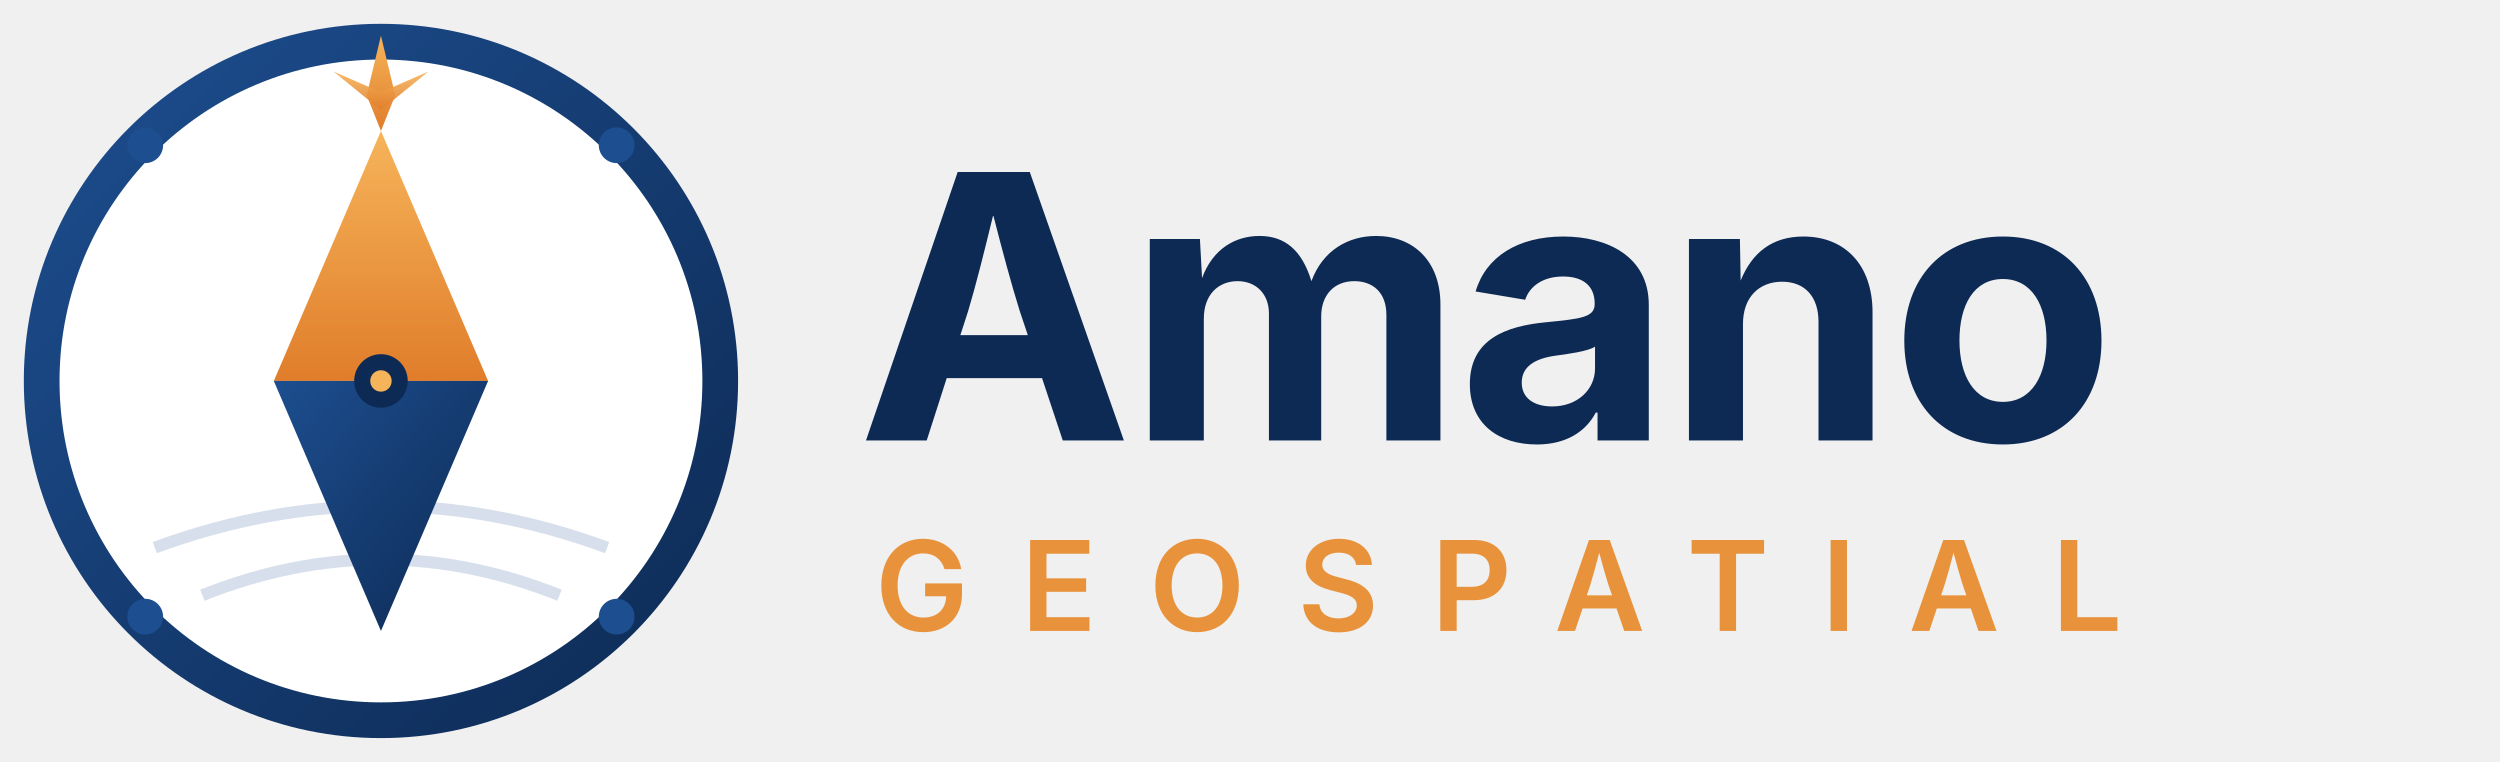
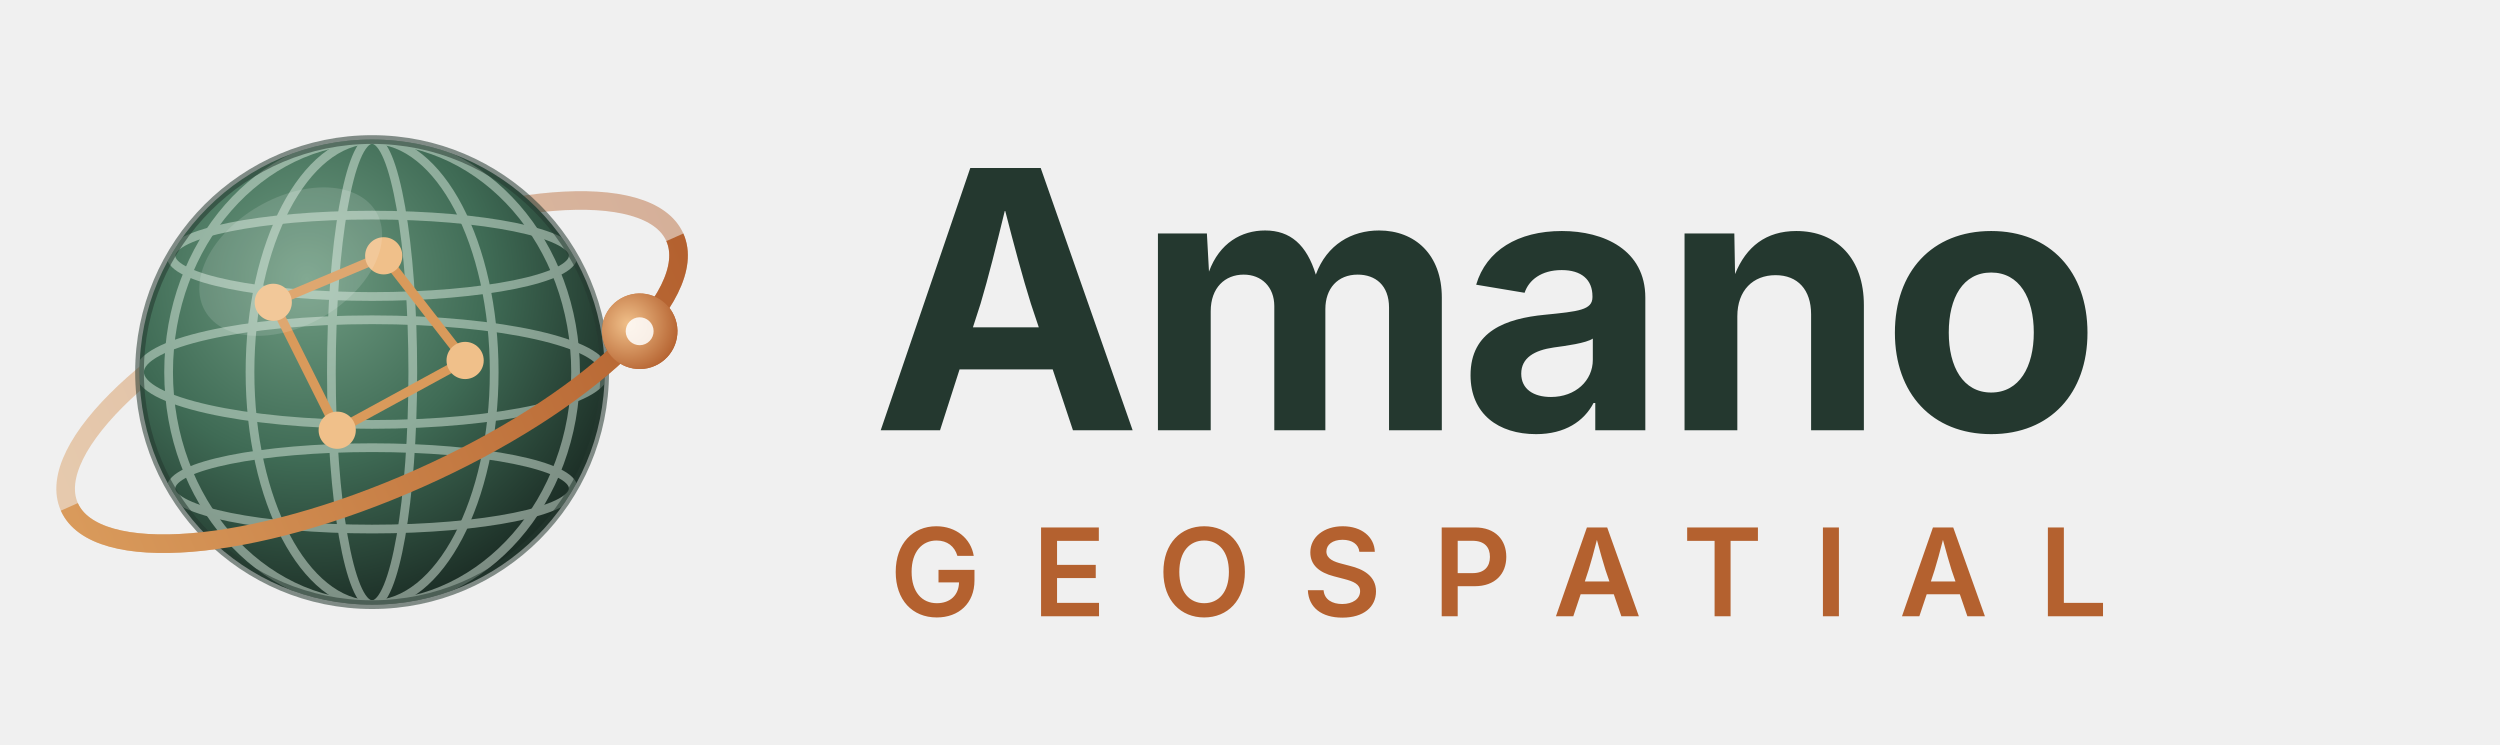
- <svg xmlns="http://www.w3.org/2000/svg" viewBox="0 0 420 128" width="420" height="128" role="img" aria-label="Amano Geospatial">
+ <svg xmlns="http://www.w3.org/2000/svg" viewBox="0 0 430 128" width="430" height="128" role="img" aria-label="Amano Geospatial">
  <defs>
-     <linearGradient id="cb" x1="0" y1="0" x2="1" y2="1">
-       <stop offset="0" stop-color="#1d4e8f" />
-       <stop offset="1" stop-color="#0d2a54" />
+     <radialGradient id="sphere" cx="36%" cy="30%" r="78%">
+       <stop offset="0" stop-color="#6f9c82" />
+       <stop offset=".5" stop-color="#3f6b55" />
+       <stop offset="1" stop-color="#17251f" />
+     </radialGradient>
+     <radialGradient id="sat" cx="40%" cy="35%" r="70%">
+       <stop offset="0" stop-color="#f0c08a" />
+       <stop offset="1" stop-color="#b4612f" />
+     </radialGradient>
+     <linearGradient id="ring" x1="0" y1="0" x2="1" y2="0">
+       <stop offset="0" stop-color="#d99a5b" />
+       <stop offset="1" stop-color="#b4612f" />
    </linearGradient>
-     <linearGradient id="am" x1="0" y1="0" x2="0" y2="1">
-       <stop offset="0" stop-color="#f6b45a" />
-       <stop offset="1" stop-color="#e07d2b" />
-     </linearGradient>
+     <clipPath id="globe">
+       <circle cx="64" cy="64" r="40" />
+     </clipPath>
+     <clipPath id="front">
+       <rect x="-10" y="64" width="148" height="80" />
+     </clipPath>
  </defs>
-   <circle cx="64" cy="64" r="57" fill="#ffffff" />
-   <circle cx="64" cy="64" r="57" fill="none" stroke="url(#cb)" stroke-width="6" />
-   <circle cx="103.6" cy="103.6" r="3" fill="#1d4e8f" />
-   <circle cx="24.4" cy="103.6" r="3" fill="#1d4e8f" />
-   <circle cx="103.6" cy="24.4" r="3" fill="#1d4e8f" />
-   <circle cx="24.4" cy="24.4" r="3" fill="#1d4e8f" />
-   <path d="M26 92 Q64 78 102 92" fill="none" stroke="#1d4e8f" stroke-width="2" opacity="0.18" />
-   <path d="M34 100 Q64 88 94 100" fill="none" stroke="#1d4e8f" stroke-width="2" opacity="0.18" />
-   <polygon points="64,22 46,64 82,64" fill="url(#am)" />
-   <polygon points="46,64 82,64 64,106" fill="url(#cb)" />
-   <circle cx="64" cy="64" r="4.5" fill="#0d2a54" />
-   <circle cx="64" cy="64" r="1.8" fill="#f6b45a" />
-   <path d="M64 6 L66.4 16 L64 22 L61.6 16 Z" fill="url(#am)" />
-   <path d="M56 12 L64 15.5 L72 12 L64 18.5 Z" fill="url(#am)" opacity="0.9" />
-   <text x="144" y="74" font-family="Inter, 'Segoe UI', Arial, sans-serif" font-size="62" font-weight="700" fill="#0d2a54" letter-spacing="-1">Amano</text>
-   <text x="147" y="106" font-family="Inter, 'Segoe UI', Arial, sans-serif" font-size="21" font-weight="600" fill="#e8933b" letter-spacing="8.8">GEOSPATIAL</text>
+   <g transform="rotate(-24 64 64)">
+     <g transform="translate(64 64)">
+       <ellipse rx="57" ry="20" fill="none" stroke="url(#ring)" stroke-width="3.2" opacity=".45" />
+       <g transform="translate(44.9 12.3)">
+         <circle r="6.5" fill="url(#sat)" />
+         <circle r="2.4" fill="#fff" opacity=".85" />
+       </g>
+     </g>
+   </g>
+   <circle cx="64" cy="64" r="40" fill="url(#sphere)" />
+   <g clip-path="url(#globe)" fill="none" stroke="#dcebdf" stroke-width="1.5" vector-effect="non-scaling-stroke" opacity=".5">
+     <ellipse cx="64" cy="64" rx="40" ry="9" />
+     <ellipse cx="64" cy="44" rx="34.6" ry="7" />
+     <ellipse cx="64" cy="84" rx="34.6" ry="7" />
+     <g vector-effect="non-scaling-stroke">
+       <ellipse cx="64" cy="64" rx="35" ry="40" />
+       <ellipse cx="64" cy="64" rx="21" ry="40" />
+       <ellipse cx="64" cy="64" rx="7" ry="40" />
+     </g>
+   </g>
+   <g stroke="#d99a5b" stroke-width="1.6" fill="none" stroke-linecap="round">
+     <path class="link" d="M47 52 L66 44 L80 62 L58 74 Z" />
+   </g>
+   <g fill="#f0c08a">
+     <circle class="node" cx="47" cy="52" r="3.2" />
+     <circle class="node n2" cx="66" cy="44" r="3.2" />
+     <circle class="node n3" cx="80" cy="62" r="3.2" />
+     <circle class="node n2" cx="58" cy="74" r="3.2" />
+   </g>
+   <ellipse cx="50" cy="45" rx="17" ry="11" fill="#fff" opacity=".13" transform="rotate(-30 50 45)" />
+   <circle cx="64" cy="64" r="40" fill="none" stroke="#24382f" stroke-width="1.5" opacity=".55" />
+   <g transform="rotate(-24 64 64)" clip-path="url(#front)">
+     <g transform="translate(64 64)">
+       <ellipse rx="57" ry="20" fill="none" stroke="url(#ring)" stroke-width="3.2" opacity="1" />
+       <g transform="translate(44.9 12.3)">
+         <circle r="6.5" fill="url(#sat)" />
+         <circle r="2.4" fill="#fff" opacity=".85" />
+       </g>
+     </g>
+   </g>
+   <text x="150" y="74" font-family="Inter, 'Segoe UI', Arial, sans-serif" font-size="62" font-weight="700" fill="#24382f" letter-spacing="-1">Amano</text>
+   <text x="153" y="106" font-family="Inter, 'Segoe UI', Arial, sans-serif" font-size="21" font-weight="600" fill="#b4612f" letter-spacing="8.8">GEOSPATIAL</text>
</svg>
